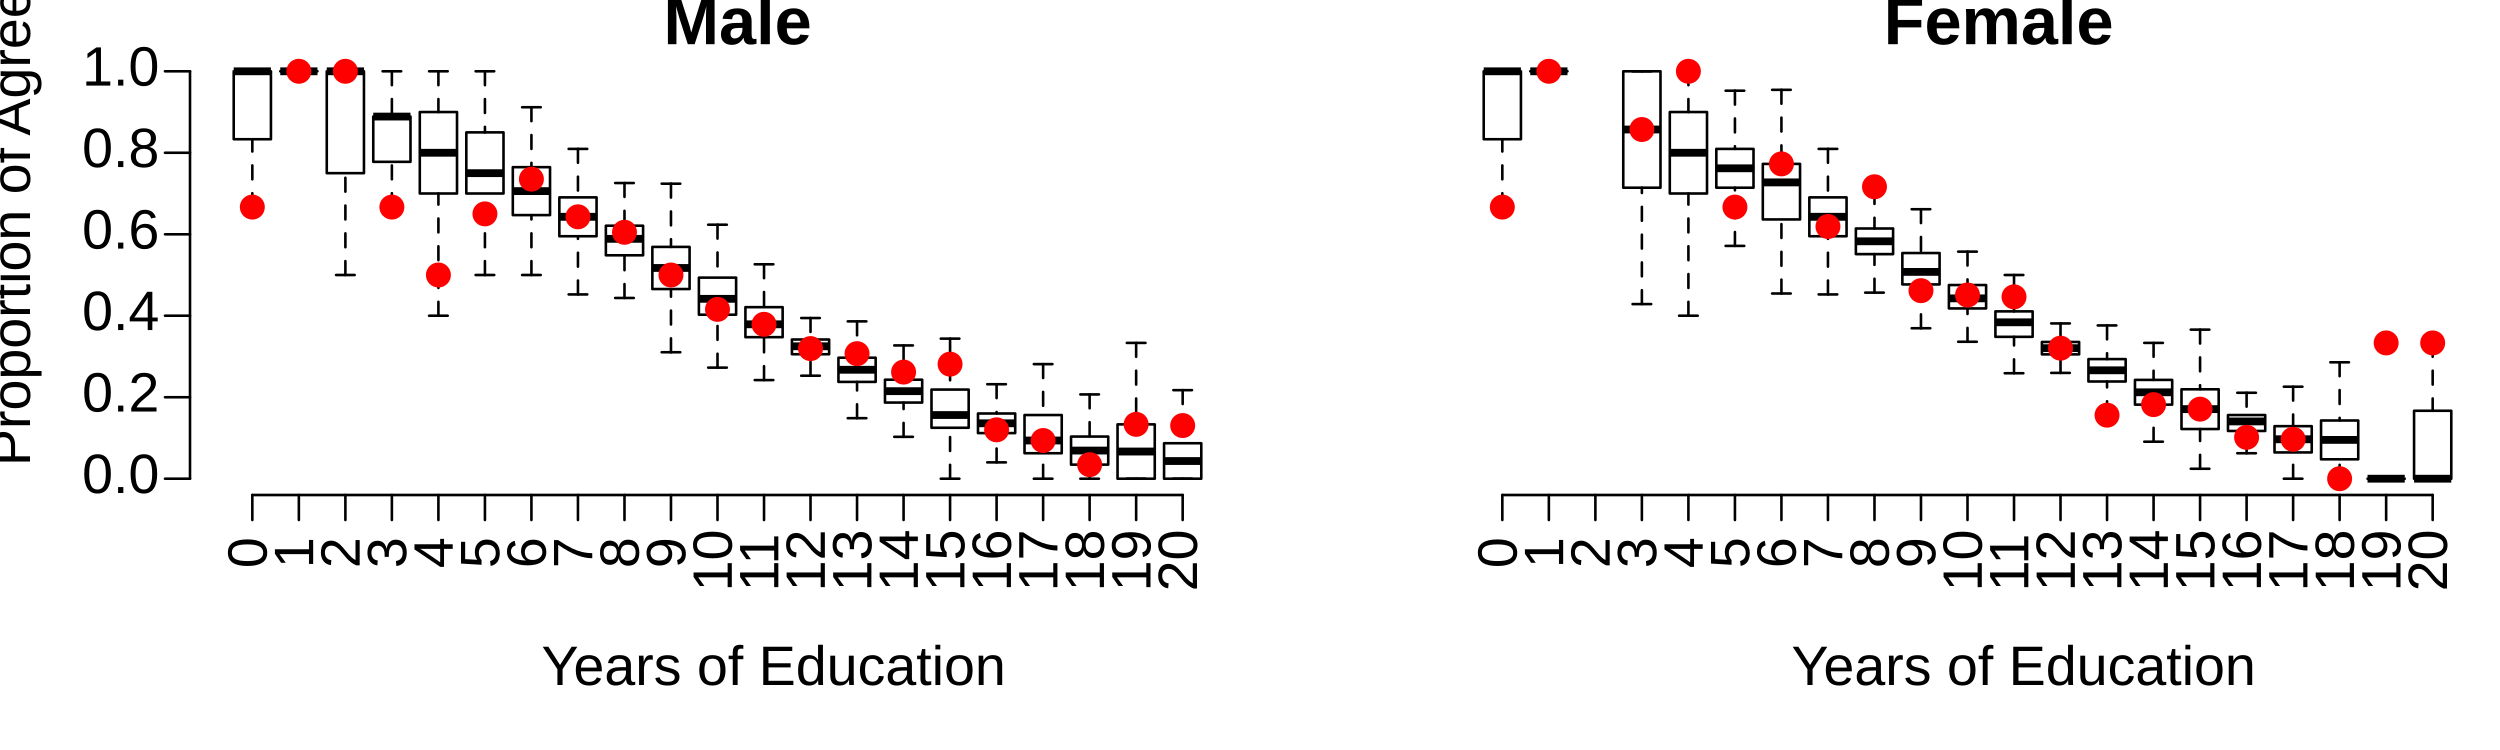
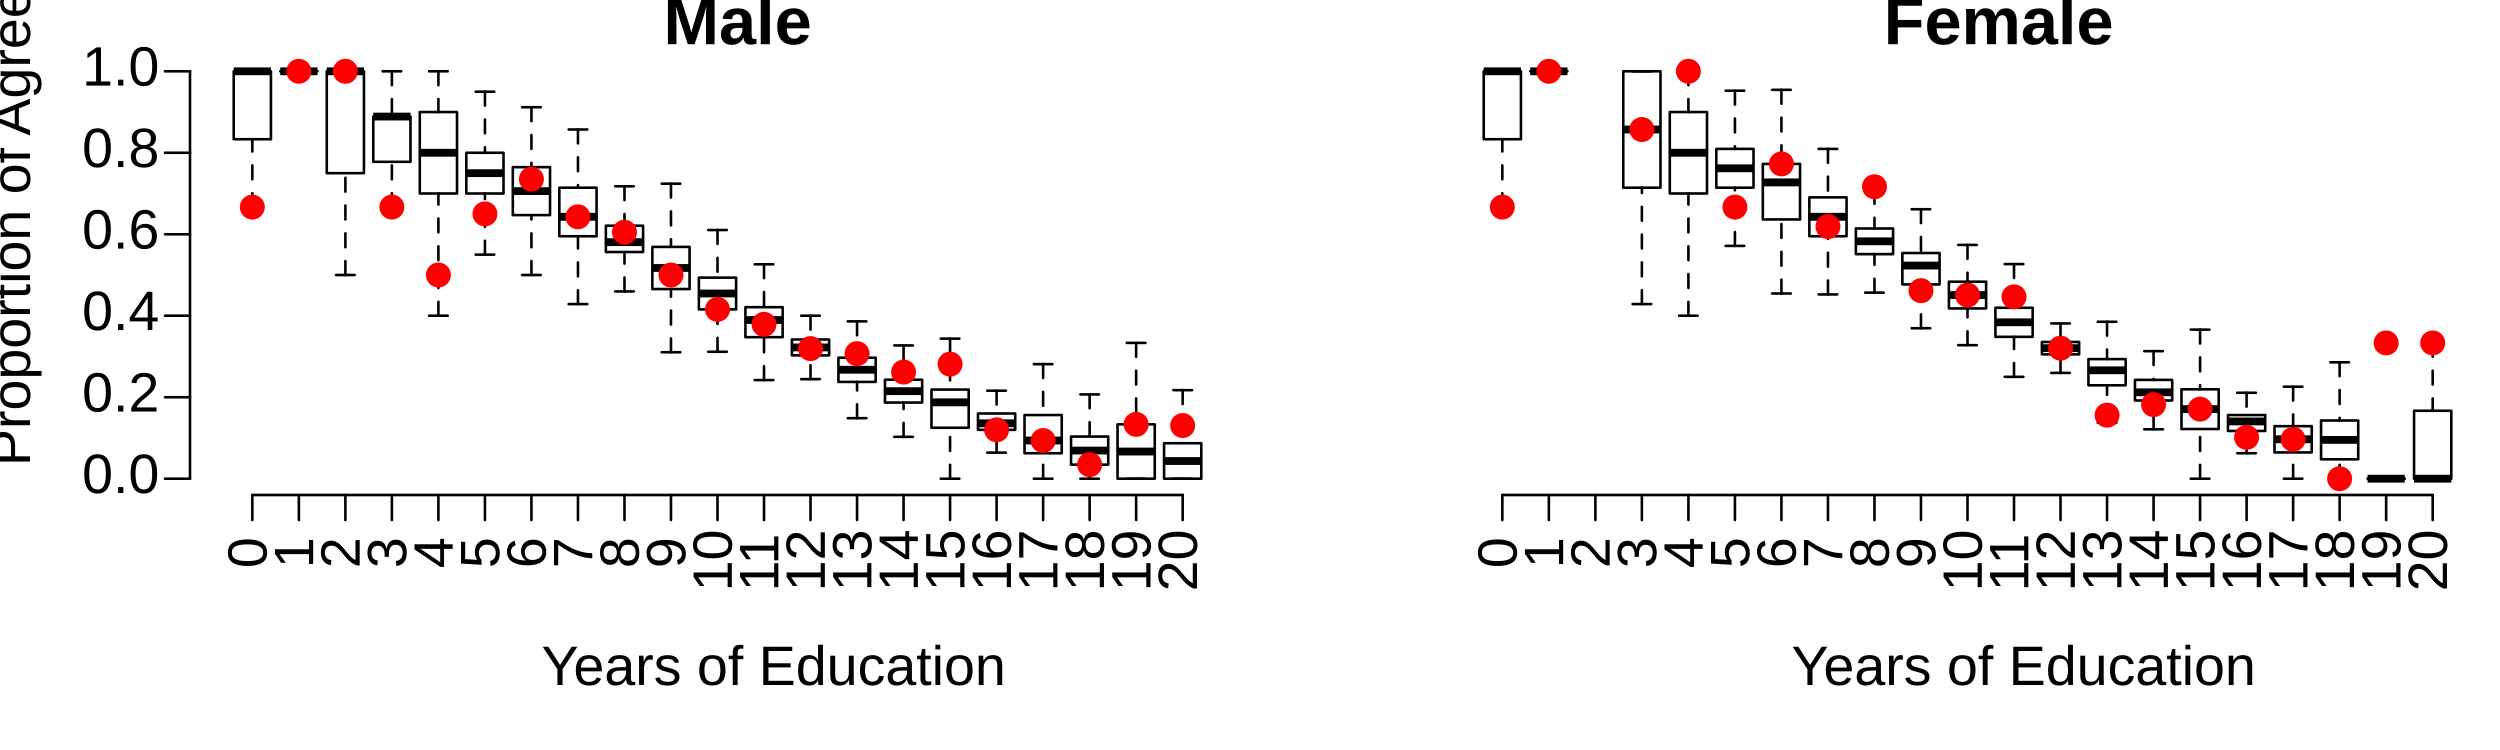
<svg xmlns="http://www.w3.org/2000/svg" viewBox="0 0 720.00 216.00">
  <defs>
    <style type="text/css">
    line, polyline, path, rect, circle {
      fill: none;
      stroke: #000000;
      stroke-linecap: round;
      stroke-linejoin: round;
      stroke-miterlimit: 10.00;
    }
  </style>
  </defs>
  <rect width="100%" height="100%" style="stroke: none; fill: #FFFFFF;" />
  <line x1="67.31" y1="20.53" x2="78.03" y2="20.53" style="stroke-width: 2.25; stroke-linecap: butt;" />
  <line x1="72.67" y1="59.64" x2="72.67" y2="40.09" style="stroke-width: 0.75; stroke-dasharray: 4,4;" />
  <line x1="72.67" y1="20.53" x2="72.67" y2="20.53" style="stroke-width: 0.75; stroke-dasharray: 4,4;" />
  <line x1="69.99" y1="59.64" x2="75.35" y2="59.64" style="stroke-width: 0.75;" />
  <line x1="69.99" y1="20.53" x2="75.35" y2="20.53" style="stroke-width: 0.75;" />
  <polyline points="67.31,40.09 78.03,40.09 78.03,20.53 67.31,20.53 67.31,40.09 " style="stroke-width: 0.75;" />
  <line x1="80.71" y1="20.53" x2="91.43" y2="20.53" style="stroke-width: 2.25; stroke-linecap: butt;" />
  <line x1="86.07" y1="20.53" x2="86.07" y2="20.53" style="stroke-width: 0.75; stroke-dasharray: 4,4;" />
  <line x1="86.07" y1="20.53" x2="86.07" y2="20.53" style="stroke-width: 0.75; stroke-dasharray: 4,4;" />
  <line x1="83.39" y1="20.53" x2="88.75" y2="20.53" style="stroke-width: 0.75;" />
  <line x1="83.39" y1="20.53" x2="88.75" y2="20.53" style="stroke-width: 0.75;" />
  <polyline points="80.71,20.53 91.43,20.53 91.43,20.53 80.71,20.53 80.71,20.53 " style="stroke-width: 0.75;" />
  <line x1="94.11" y1="20.53" x2="104.82" y2="20.53" style="stroke-width: 2.25; stroke-linecap: butt;" />
  <line x1="99.47" y1="79.20" x2="99.47" y2="49.87" style="stroke-width: 0.75; stroke-dasharray: 4,4;" />
  <line x1="99.47" y1="20.53" x2="99.47" y2="20.53" style="stroke-width: 0.75; stroke-dasharray: 4,4;" />
  <line x1="96.79" y1="79.20" x2="102.14" y2="79.20" style="stroke-width: 0.75;" />
  <line x1="96.79" y1="20.53" x2="102.14" y2="20.53" style="stroke-width: 0.75;" />
  <polyline points="94.11,49.87 104.82,49.87 104.82,20.53 94.11,20.53 94.11,49.87 " style="stroke-width: 0.75;" />
  <line x1="107.50" y1="33.57" x2="118.22" y2="33.57" style="stroke-width: 2.25; stroke-linecap: butt;" />
  <line x1="112.86" y1="59.64" x2="112.86" y2="46.61" style="stroke-width: 0.75; stroke-dasharray: 4,4;" />
  <line x1="112.86" y1="20.53" x2="112.86" y2="33.57" style="stroke-width: 0.75; stroke-dasharray: 4,4;" />
  <line x1="110.18" y1="59.64" x2="115.54" y2="59.64" style="stroke-width: 0.75;" />
  <line x1="110.18" y1="20.53" x2="115.54" y2="20.53" style="stroke-width: 0.75;" />
  <polyline points="107.50,46.61 118.22,46.61 118.22,33.57 107.50,33.57 107.50,46.61 " style="stroke-width: 0.75;" />
  <line x1="120.90" y1="44.00" x2="131.62" y2="44.00" style="stroke-width: 2.25; stroke-linecap: butt;" />
  <line x1="126.26" y1="90.93" x2="126.26" y2="55.73" style="stroke-width: 0.75; stroke-dasharray: 4,4;" />
  <line x1="126.26" y1="20.53" x2="126.26" y2="32.27" style="stroke-width: 0.75; stroke-dasharray: 4,4;" />
  <line x1="123.58" y1="90.93" x2="128.94" y2="90.93" style="stroke-width: 0.75;" />
  <line x1="123.58" y1="20.53" x2="128.94" y2="20.53" style="stroke-width: 0.75;" />
  <polyline points="120.90,55.73 131.62,55.73 131.62,32.27 120.90,32.27 120.90,55.73 " style="stroke-width: 0.75;" />
  <line x1="134.30" y1="49.87" x2="145.01" y2="49.87" style="stroke-width: 2.25; stroke-linecap: butt;" />
-   <line x1="139.66" y1="79.20" x2="139.66" y2="55.73" style="stroke-width: 0.75; stroke-dasharray: 4,4;" />
-   <line x1="139.66" y1="20.53" x2="139.66" y2="38.13" style="stroke-width: 0.75; stroke-dasharray: 4,4;" />
-   <line x1="136.98" y1="79.20" x2="142.34" y2="79.20" style="stroke-width: 0.75;" />
-   <line x1="136.98" y1="20.53" x2="142.34" y2="20.53" style="stroke-width: 0.75;" />
-   <polyline points="134.30,55.73 145.01,55.73 145.01,38.13 134.30,38.13 134.30,55.73 " style="stroke-width: 0.75;" />
+   <line x1="139.66" y1="73.33" x2="139.66" y2="55.73" style="stroke-width: 0.75; stroke-dasharray: 4,4;" />
+   <line x1="139.66" y1="26.40" x2="139.66" y2="44.00" style="stroke-width: 0.75; stroke-dasharray: 4,4;" />
+   <line x1="136.98" y1="73.33" x2="142.34" y2="73.33" style="stroke-width: 0.75;" />
+   <line x1="136.98" y1="26.40" x2="142.34" y2="26.40" style="stroke-width: 0.75;" />
+   <polyline points="134.30,55.73 145.01,55.73 145.01,44.00 134.30,44.00 134.30,55.73 " style="stroke-width: 0.75;" />
  <line x1="147.69" y1="55.04" x2="158.41" y2="55.04" style="stroke-width: 2.25; stroke-linecap: butt;" />
  <line x1="153.05" y1="79.20" x2="153.05" y2="61.95" style="stroke-width: 0.75; stroke-dasharray: 4,4;" />
  <line x1="153.05" y1="30.89" x2="153.05" y2="48.14" style="stroke-width: 0.75; stroke-dasharray: 4,4;" />
  <line x1="150.37" y1="79.20" x2="155.73" y2="79.20" style="stroke-width: 0.75;" />
  <line x1="150.37" y1="30.89" x2="155.73" y2="30.89" style="stroke-width: 0.75;" />
  <polyline points="147.69,61.95 158.41,61.95 158.41,48.14 147.69,48.14 147.69,61.95 " style="stroke-width: 0.75;" />
  <line x1="161.09" y1="62.44" x2="171.81" y2="62.44" style="stroke-width: 2.25; stroke-linecap: butt;" />
-   <line x1="166.45" y1="84.79" x2="166.45" y2="68.03" style="stroke-width: 0.75; stroke-dasharray: 4,4;" />
-   <line x1="166.45" y1="42.88" x2="166.45" y2="56.85" style="stroke-width: 0.75; stroke-dasharray: 4,4;" />
-   <line x1="163.77" y1="84.79" x2="169.13" y2="84.79" style="stroke-width: 0.75;" />
-   <line x1="163.77" y1="42.88" x2="169.13" y2="42.88" style="stroke-width: 0.75;" />
-   <polyline points="161.09,68.03 171.81,68.03 171.81,56.85 161.09,56.85 161.09,68.03 " style="stroke-width: 0.75;" />
-   <line x1="174.49" y1="68.79" x2="185.21" y2="68.79" style="stroke-width: 2.25; stroke-linecap: butt;" />
-   <line x1="179.85" y1="85.82" x2="179.85" y2="73.52" style="stroke-width: 0.75; stroke-dasharray: 4,4;" />
-   <line x1="179.85" y1="52.71" x2="179.85" y2="65.01" style="stroke-width: 0.75; stroke-dasharray: 4,4;" />
-   <line x1="177.17" y1="85.82" x2="182.53" y2="85.82" style="stroke-width: 0.75;" />
-   <line x1="177.17" y1="52.71" x2="182.53" y2="52.71" style="stroke-width: 0.75;" />
-   <polyline points="174.49,73.52 185.21,73.52 185.21,65.01 174.49,65.01 174.49,73.52 " style="stroke-width: 0.75;" />
+   <line x1="166.45" y1="87.58" x2="166.45" y2="68.03" style="stroke-width: 0.75; stroke-dasharray: 4,4;" />
+   <line x1="166.45" y1="37.30" x2="166.45" y2="54.06" style="stroke-width: 0.75; stroke-dasharray: 4,4;" />
+   <line x1="163.77" y1="87.58" x2="169.13" y2="87.58" style="stroke-width: 0.75;" />
+   <line x1="163.77" y1="37.30" x2="169.13" y2="37.30" style="stroke-width: 0.75;" />
+   <polyline points="161.09,68.03 171.81,68.03 171.81,54.06 161.09,54.06 161.09,68.03 " style="stroke-width: 0.75;" />
+   <line x1="174.49" y1="69.74" x2="185.21" y2="69.74" style="stroke-width: 2.25; stroke-linecap: butt;" />
+   <line x1="179.85" y1="83.93" x2="179.85" y2="72.58" style="stroke-width: 0.75; stroke-dasharray: 4,4;" />
+   <line x1="179.85" y1="53.65" x2="179.85" y2="65.01" style="stroke-width: 0.75; stroke-dasharray: 4,4;" />
+   <line x1="177.17" y1="83.93" x2="182.53" y2="83.93" style="stroke-width: 0.75;" />
+   <line x1="177.17" y1="53.65" x2="182.53" y2="53.65" style="stroke-width: 0.75;" />
+   <polyline points="174.49,72.58 185.21,72.58 185.21,65.01 174.49,65.01 174.49,72.58 " style="stroke-width: 0.75;" />
  <line x1="187.88" y1="77.18" x2="198.60" y2="77.18" style="stroke-width: 2.25; stroke-linecap: butt;" />
  <line x1="193.24" y1="101.45" x2="193.24" y2="83.25" style="stroke-width: 0.75; stroke-dasharray: 4,4;" />
  <line x1="193.24" y1="52.90" x2="193.24" y2="71.11" style="stroke-width: 0.75; stroke-dasharray: 4,4;" />
  <line x1="190.56" y1="101.45" x2="195.92" y2="101.45" style="stroke-width: 0.75;" />
  <line x1="190.56" y1="52.90" x2="195.92" y2="52.90" style="stroke-width: 0.75;" />
  <polyline points="187.88,83.25 198.60,83.25 198.60,71.11 187.88,71.11 187.88,83.25 " style="stroke-width: 0.75;" />
-   <line x1="201.28" y1="86.06" x2="212.00" y2="86.06" style="stroke-width: 2.25; stroke-linecap: butt;" />
-   <line x1="206.64" y1="105.87" x2="206.64" y2="90.63" style="stroke-width: 0.75; stroke-dasharray: 4,4;" />
-   <line x1="206.64" y1="64.72" x2="206.64" y2="79.96" style="stroke-width: 0.75; stroke-dasharray: 4,4;" />
-   <line x1="203.96" y1="105.87" x2="209.32" y2="105.87" style="stroke-width: 0.75;" />
-   <line x1="203.96" y1="64.72" x2="209.32" y2="64.72" style="stroke-width: 0.75;" />
-   <polyline points="201.28,90.63 212.00,90.63 212.00,79.96 201.28,79.96 201.28,90.63 " style="stroke-width: 0.75;" />
-   <line x1="214.68" y1="93.40" x2="225.40" y2="93.40" style="stroke-width: 2.25; stroke-linecap: butt;" />
+   <line x1="201.28" y1="84.53" x2="212.00" y2="84.53" style="stroke-width: 2.25; stroke-linecap: butt;" />
+   <line x1="206.64" y1="101.30" x2="206.64" y2="89.10" style="stroke-width: 0.75; stroke-dasharray: 4,4;" />
+   <line x1="206.64" y1="66.25" x2="206.64" y2="79.96" style="stroke-width: 0.75; stroke-dasharray: 4,4;" />
+   <line x1="203.96" y1="101.30" x2="209.32" y2="101.30" style="stroke-width: 0.75;" />
+   <line x1="203.96" y1="66.25" x2="209.32" y2="66.25" style="stroke-width: 0.75;" />
+   <polyline points="201.28,89.10 212.00,89.10 212.00,79.96 201.28,79.96 201.28,89.10 " style="stroke-width: 0.75;" />
+   <line x1="214.68" y1="92.17" x2="225.40" y2="92.17" style="stroke-width: 2.25; stroke-linecap: butt;" />
  <line x1="220.04" y1="109.46" x2="220.04" y2="97.11" style="stroke-width: 0.75; stroke-dasharray: 4,4;" />
  <line x1="220.04" y1="76.11" x2="220.04" y2="88.46" style="stroke-width: 0.75; stroke-dasharray: 4,4;" />
  <line x1="217.36" y1="109.46" x2="222.72" y2="109.46" style="stroke-width: 0.75;" />
  <line x1="217.36" y1="76.11" x2="222.72" y2="76.11" style="stroke-width: 0.75;" />
  <polyline points="214.68,97.11 225.40,97.11 225.40,88.46 214.68,88.46 214.68,97.11 " style="stroke-width: 0.75;" />
-   <line x1="228.07" y1="99.73" x2="238.79" y2="99.73" style="stroke-width: 2.25; stroke-linecap: butt;" />
-   <line x1="233.43" y1="108.21" x2="233.43" y2="102.01" style="stroke-width: 0.75; stroke-dasharray: 4,4;" />
-   <line x1="233.43" y1="91.59" x2="233.43" y2="97.78" style="stroke-width: 0.75; stroke-dasharray: 4,4;" />
-   <line x1="230.75" y1="108.21" x2="236.11" y2="108.21" style="stroke-width: 0.75;" />
-   <line x1="230.75" y1="91.59" x2="236.11" y2="91.59" style="stroke-width: 0.75;" />
-   <polyline points="228.07,102.01 238.79,102.01 238.79,97.78 228.07,97.78 228.07,102.01 " style="stroke-width: 0.75;" />
+   <line x1="228.07" y1="100.06" x2="238.79" y2="100.06" style="stroke-width: 2.25; stroke-linecap: butt;" />
+   <line x1="233.43" y1="109.19" x2="233.43" y2="102.34" style="stroke-width: 0.75; stroke-dasharray: 4,4;" />
+   <line x1="233.43" y1="90.93" x2="233.43" y2="97.78" style="stroke-width: 0.75; stroke-dasharray: 4,4;" />
+   <line x1="230.75" y1="109.19" x2="236.11" y2="109.19" style="stroke-width: 0.75;" />
+   <line x1="230.75" y1="90.93" x2="236.11" y2="90.93" style="stroke-width: 0.75;" />
+   <polyline points="228.07,102.34 238.79,102.34 238.79,97.78 228.07,97.78 228.07,102.34 " style="stroke-width: 0.75;" />
  <line x1="241.47" y1="106.50" x2="252.19" y2="106.50" style="stroke-width: 2.25; stroke-linecap: butt;" />
  <line x1="246.83" y1="120.44" x2="246.83" y2="109.99" style="stroke-width: 0.75; stroke-dasharray: 4,4;" />
  <line x1="246.83" y1="92.56" x2="246.83" y2="103.02" style="stroke-width: 0.75; stroke-dasharray: 4,4;" />
  <line x1="244.15" y1="120.44" x2="249.51" y2="120.44" style="stroke-width: 0.75;" />
  <line x1="244.15" y1="92.56" x2="249.51" y2="92.56" style="stroke-width: 0.75;" />
  <polyline points="241.47,109.99 252.19,109.99 252.19,103.02 241.47,103.02 241.47,109.99 " style="stroke-width: 0.75;" />
  <line x1="254.87" y1="112.65" x2="265.59" y2="112.65" style="stroke-width: 2.25; stroke-linecap: butt;" />
  <line x1="260.23" y1="125.80" x2="260.23" y2="115.94" style="stroke-width: 0.75; stroke-dasharray: 4,4;" />
  <line x1="260.23" y1="99.49" x2="260.23" y2="109.36" style="stroke-width: 0.75; stroke-dasharray: 4,4;" />
  <line x1="257.55" y1="125.80" x2="262.91" y2="125.80" style="stroke-width: 0.75;" />
  <line x1="257.55" y1="99.49" x2="262.91" y2="99.49" style="stroke-width: 0.75;" />
  <polyline points="254.87,115.94 265.59,115.94 265.59,109.36 254.87,109.36 254.87,115.94 " style="stroke-width: 0.75;" />
-   <line x1="268.27" y1="119.53" x2="278.98" y2="119.53" style="stroke-width: 2.25; stroke-linecap: butt;" />
+   <line x1="268.27" y1="115.87" x2="278.98" y2="115.87" style="stroke-width: 2.25; stroke-linecap: butt;" />
  <line x1="273.62" y1="137.87" x2="273.62" y2="123.20" style="stroke-width: 0.75; stroke-dasharray: 4,4;" />
  <line x1="273.62" y1="97.53" x2="273.62" y2="112.20" style="stroke-width: 0.75; stroke-dasharray: 4,4;" />
  <line x1="270.94" y1="137.87" x2="276.30" y2="137.87" style="stroke-width: 0.75;" />
  <line x1="270.94" y1="97.53" x2="276.30" y2="97.53" style="stroke-width: 0.75;" />
  <polyline points="268.27,123.20 278.98,123.20 278.98,112.20 268.27,112.20 268.27,123.20 " style="stroke-width: 0.75;" />
  <line x1="281.66" y1="121.91" x2="292.38" y2="121.91" style="stroke-width: 2.25; stroke-linecap: butt;" />
-   <line x1="287.02" y1="133.17" x2="287.02" y2="124.73" style="stroke-width: 0.75; stroke-dasharray: 4,4;" />
-   <line x1="287.02" y1="110.65" x2="287.02" y2="119.09" style="stroke-width: 0.75; stroke-dasharray: 4,4;" />
-   <line x1="284.34" y1="133.17" x2="289.70" y2="133.17" style="stroke-width: 0.75;" />
-   <line x1="284.34" y1="110.65" x2="289.70" y2="110.65" style="stroke-width: 0.75;" />
-   <polyline points="281.66,124.73 292.38,124.73 292.38,119.09 281.66,119.09 281.66,124.73 " style="stroke-width: 0.75;" />
+   <line x1="287.02" y1="130.36" x2="287.02" y2="123.79" style="stroke-width: 0.75; stroke-dasharray: 4,4;" />
+   <line x1="287.02" y1="112.52" x2="287.02" y2="119.09" style="stroke-width: 0.75; stroke-dasharray: 4,4;" />
+   <line x1="284.34" y1="130.36" x2="289.70" y2="130.36" style="stroke-width: 0.75;" />
+   <line x1="284.34" y1="112.52" x2="289.70" y2="112.52" style="stroke-width: 0.75;" />
+   <polyline points="281.66,123.79 292.38,123.79 292.38,119.09 281.66,119.09 281.66,123.79 " style="stroke-width: 0.75;" />
  <line x1="295.06" y1="126.87" x2="305.78" y2="126.87" style="stroke-width: 2.25; stroke-linecap: butt;" />
  <line x1="300.42" y1="137.87" x2="300.42" y2="130.53" style="stroke-width: 0.75; stroke-dasharray: 4,4;" />
  <line x1="300.42" y1="104.87" x2="300.42" y2="119.53" style="stroke-width: 0.75; stroke-dasharray: 4,4;" />
  <line x1="297.74" y1="137.87" x2="303.10" y2="137.87" style="stroke-width: 0.75;" />
  <line x1="297.74" y1="104.87" x2="303.10" y2="104.87" style="stroke-width: 0.75;" />
  <polyline points="295.06,130.53 305.78,130.53 305.78,119.53 295.06,119.53 295.06,130.53 " style="stroke-width: 0.75;" />
  <line x1="308.46" y1="129.77" x2="319.17" y2="129.77" style="stroke-width: 2.25; stroke-linecap: butt;" />
  <line x1="313.81" y1="137.87" x2="313.81" y2="133.82" style="stroke-width: 0.75; stroke-dasharray: 4,4;" />
  <line x1="313.81" y1="113.59" x2="313.81" y2="125.73" style="stroke-width: 0.75; stroke-dasharray: 4,4;" />
  <line x1="311.14" y1="137.87" x2="316.49" y2="137.87" style="stroke-width: 0.75;" />
  <line x1="311.14" y1="113.59" x2="316.49" y2="113.59" style="stroke-width: 0.75;" />
  <polyline points="308.46,133.82 319.17,133.82 319.17,125.73 308.46,125.73 308.46,133.82 " style="stroke-width: 0.75;" />
  <line x1="321.85" y1="130.04" x2="332.57" y2="130.04" style="stroke-width: 2.25; stroke-linecap: butt;" />
  <line x1="327.21" y1="137.87" x2="327.21" y2="137.87" style="stroke-width: 0.75; stroke-dasharray: 4,4;" />
  <line x1="327.21" y1="98.76" x2="327.21" y2="122.22" style="stroke-width: 0.75; stroke-dasharray: 4,4;" />
  <line x1="324.53" y1="137.87" x2="329.89" y2="137.87" style="stroke-width: 0.75;" />
  <line x1="324.53" y1="98.76" x2="329.89" y2="98.76" style="stroke-width: 0.75;" />
  <polyline points="321.85,137.87 332.57,137.87 332.57,122.22 321.85,122.22 321.85,137.87 " style="stroke-width: 0.75;" />
  <line x1="335.25" y1="132.77" x2="345.97" y2="132.77" style="stroke-width: 2.25; stroke-linecap: butt;" />
  <line x1="340.61" y1="137.87" x2="340.61" y2="137.87" style="stroke-width: 0.75; stroke-dasharray: 4,4;" />
  <line x1="340.61" y1="112.36" x2="340.61" y2="127.66" style="stroke-width: 0.75; stroke-dasharray: 4,4;" />
  <line x1="337.93" y1="137.87" x2="343.29" y2="137.87" style="stroke-width: 0.75;" />
  <line x1="337.93" y1="112.36" x2="343.29" y2="112.36" style="stroke-width: 0.75;" />
  <polyline points="335.25,137.87 345.97,137.87 345.97,127.66 335.25,127.66 335.25,137.87 " style="stroke-width: 0.75;" />
  <text x="191.08" y="12.73" style="font-size: 14.40pt; font-weight: bold; font-family: Arial;">Male</text>
  <text x="155.94" y="197.28" style="font-size: 12.00pt; font-family: Arial;">Years of Education</text>
  <text transform="translate(8.64,134.23) rotate(-90)" style="font-size: 12.00pt; font-family: Arial;">Proportion of Agrees</text>
  <line x1="72.67" y1="142.56" x2="340.61" y2="142.56" style="stroke-width: 0.75;" />
  <line x1="72.67" y1="142.56" x2="72.67" y2="149.76" style="stroke-width: 0.75;" />
  <line x1="86.07" y1="142.56" x2="86.07" y2="149.76" style="stroke-width: 0.75;" />
  <line x1="99.47" y1="142.56" x2="99.47" y2="149.76" style="stroke-width: 0.75;" />
  <line x1="112.86" y1="142.56" x2="112.86" y2="149.76" style="stroke-width: 0.75;" />
  <line x1="126.26" y1="142.56" x2="126.26" y2="149.76" style="stroke-width: 0.75;" />
  <line x1="139.66" y1="142.56" x2="139.66" y2="149.76" style="stroke-width: 0.75;" />
  <line x1="153.05" y1="142.56" x2="153.05" y2="149.76" style="stroke-width: 0.75;" />
  <line x1="166.45" y1="142.56" x2="166.45" y2="149.76" style="stroke-width: 0.75;" />
  <line x1="179.85" y1="142.56" x2="179.85" y2="149.76" style="stroke-width: 0.75;" />
  <line x1="193.24" y1="142.56" x2="193.24" y2="149.76" style="stroke-width: 0.75;" />
  <line x1="206.64" y1="142.56" x2="206.64" y2="149.76" style="stroke-width: 0.75;" />
  <line x1="220.04" y1="142.56" x2="220.04" y2="149.76" style="stroke-width: 0.75;" />
  <line x1="233.43" y1="142.56" x2="233.43" y2="149.76" style="stroke-width: 0.75;" />
  <line x1="246.83" y1="142.56" x2="246.83" y2="149.76" style="stroke-width: 0.75;" />
  <line x1="260.23" y1="142.56" x2="260.23" y2="149.76" style="stroke-width: 0.75;" />
  <line x1="273.62" y1="142.56" x2="273.62" y2="149.76" style="stroke-width: 0.75;" />
  <line x1="287.02" y1="142.56" x2="287.02" y2="149.76" style="stroke-width: 0.75;" />
  <line x1="300.42" y1="142.56" x2="300.42" y2="149.76" style="stroke-width: 0.75;" />
  <line x1="313.81" y1="142.56" x2="313.81" y2="149.76" style="stroke-width: 0.75;" />
  <line x1="327.21" y1="142.56" x2="327.21" y2="149.76" style="stroke-width: 0.75;" />
  <line x1="340.61" y1="142.56" x2="340.61" y2="149.76" style="stroke-width: 0.75;" />
  <text transform="translate(76.80,163.63) rotate(-90)" style="font-size: 12.00pt; font-family: Arial;">0</text>
  <text transform="translate(90.19,163.63) rotate(-90)" style="font-size: 12.00pt; font-family: Arial;">1</text>
  <text transform="translate(103.59,163.63) rotate(-90)" style="font-size: 12.00pt; font-family: Arial;">2</text>
  <text transform="translate(116.99,163.63) rotate(-90)" style="font-size: 12.00pt; font-family: Arial;">3</text>
  <text transform="translate(130.38,163.63) rotate(-90)" style="font-size: 12.00pt; font-family: Arial;">4</text>
  <text transform="translate(143.78,163.63) rotate(-90)" style="font-size: 12.00pt; font-family: Arial;">5</text>
  <text transform="translate(157.18,163.63) rotate(-90)" style="font-size: 12.00pt; font-family: Arial;">6</text>
  <text transform="translate(170.57,163.63) rotate(-90)" style="font-size: 12.00pt; font-family: Arial;">7</text>
  <text transform="translate(183.97,163.63) rotate(-90)" style="font-size: 12.00pt; font-family: Arial;">8</text>
  <text transform="translate(197.37,163.63) rotate(-90)" style="font-size: 12.00pt; font-family: Arial;">9</text>
  <text transform="translate(210.76,170.31) rotate(-90)" style="font-size: 12.00pt; font-family: Arial;">10</text>
  <text transform="translate(224.16,170.31) rotate(-90)" style="font-size: 12.00pt; font-family: Arial;">11</text>
  <text transform="translate(237.56,170.31) rotate(-90)" style="font-size: 12.00pt; font-family: Arial;">12</text>
  <text transform="translate(250.96,170.31) rotate(-90)" style="font-size: 12.00pt; font-family: Arial;">13</text>
  <text transform="translate(264.35,170.31) rotate(-90)" style="font-size: 12.00pt; font-family: Arial;">14</text>
  <text transform="translate(277.75,170.31) rotate(-90)" style="font-size: 12.00pt; font-family: Arial;">15</text>
  <text transform="translate(291.15,170.31) rotate(-90)" style="font-size: 12.00pt; font-family: Arial;">16</text>
  <text transform="translate(304.54,170.31) rotate(-90)" style="font-size: 12.00pt; font-family: Arial;">17</text>
  <text transform="translate(317.94,170.31) rotate(-90)" style="font-size: 12.00pt; font-family: Arial;">18</text>
  <text transform="translate(331.34,170.31) rotate(-90)" style="font-size: 12.00pt; font-family: Arial;">19</text>
  <text transform="translate(344.73,170.31) rotate(-90)" style="font-size: 12.00pt; font-family: Arial;">20</text>
  <line x1="54.72" y1="137.87" x2="54.72" y2="20.53" style="stroke-width: 0.75;" />
  <line x1="54.72" y1="137.87" x2="47.52" y2="137.87" style="stroke-width: 0.75;" />
  <line x1="54.72" y1="114.40" x2="47.52" y2="114.40" style="stroke-width: 0.75;" />
  <line x1="54.72" y1="90.93" x2="47.52" y2="90.93" style="stroke-width: 0.75;" />
  <line x1="54.72" y1="67.47" x2="47.52" y2="67.47" style="stroke-width: 0.75;" />
  <line x1="54.72" y1="44.00" x2="47.52" y2="44.00" style="stroke-width: 0.75;" />
  <line x1="54.72" y1="20.53" x2="47.52" y2="20.53" style="stroke-width: 0.75;" />
  <text x="23.64" y="141.99" style="font-size: 12.00pt; font-family: Arial;">0.0</text>
  <text x="23.64" y="118.53" style="font-size: 12.00pt; font-family: Arial;">0.2</text>
  <text x="23.64" y="95.06" style="font-size: 12.00pt; font-family: Arial;">0.4</text>
  <text x="23.64" y="71.59" style="font-size: 12.00pt; font-family: Arial;">0.6</text>
  <text x="23.64" y="48.12" style="font-size: 12.00pt; font-family: Arial;">0.8</text>
  <text x="23.64" y="24.66" style="font-size: 12.00pt; font-family: Arial;">1.0</text>
  <circle cx="72.67" cy="59.64" r="2.70pt" style="stroke-width: 0.75; stroke: none; fill: #FF0000;" />
  <circle cx="86.07" cy="20.53" r="2.70pt" style="stroke-width: 0.75; stroke: none; fill: #FF0000;" />
  <circle cx="99.47" cy="20.53" r="2.70pt" style="stroke-width: 0.75; stroke: none; fill: #FF0000;" />
  <circle cx="112.86" cy="59.64" r="2.70pt" style="stroke-width: 0.75; stroke: none; fill: #FF0000;" />
  <circle cx="126.26" cy="79.20" r="2.70pt" style="stroke-width: 0.75; stroke: none; fill: #FF0000;" />
  <circle cx="139.66" cy="61.60" r="2.70pt" style="stroke-width: 0.75; stroke: none; fill: #FF0000;" />
  <circle cx="153.05" cy="51.59" r="2.70pt" style="stroke-width: 0.75; stroke: none; fill: #FF0000;" />
  <circle cx="166.45" cy="62.44" r="2.70pt" style="stroke-width: 0.75; stroke: none; fill: #FF0000;" />
  <circle cx="179.85" cy="66.90" r="2.70pt" style="stroke-width: 0.75; stroke: none; fill: #FF0000;" />
  <circle cx="193.24" cy="79.20" r="2.70pt" style="stroke-width: 0.75; stroke: none; fill: #FF0000;" />
  <circle cx="206.64" cy="89.10" r="2.70pt" style="stroke-width: 0.75; stroke: none; fill: #FF0000;" />
  <circle cx="220.04" cy="93.40" r="2.70pt" style="stroke-width: 0.75; stroke: none; fill: #FF0000;" />
  <circle cx="233.43" cy="100.39" r="2.70pt" style="stroke-width: 0.75; stroke: none; fill: #FF0000;" />
  <circle cx="246.83" cy="101.85" r="2.70pt" style="stroke-width: 0.75; stroke: none; fill: #FF0000;" />
  <circle cx="260.23" cy="107.16" r="2.70pt" style="stroke-width: 0.75; stroke: none; fill: #FF0000;" />
  <circle cx="273.62" cy="104.87" r="2.70pt" style="stroke-width: 0.75; stroke: none; fill: #FF0000;" />
  <circle cx="287.02" cy="123.79" r="2.70pt" style="stroke-width: 0.75; stroke: none; fill: #FF0000;" />
  <circle cx="300.42" cy="126.87" r="2.70pt" style="stroke-width: 0.75; stroke: none; fill: #FF0000;" />
  <circle cx="313.81" cy="133.82" r="2.70pt" style="stroke-width: 0.75; stroke: none; fill: #FF0000;" />
  <circle cx="327.21" cy="122.22" r="2.70pt" style="stroke-width: 0.75; stroke: none; fill: #FF0000;" />
  <circle cx="340.61" cy="122.56" r="2.70pt" style="stroke-width: 0.75; stroke: none; fill: #FF0000;" />
  <line x1="427.31" y1="20.53" x2="438.03" y2="20.53" style="stroke-width: 2.25; stroke-linecap: butt;" />
  <line x1="432.67" y1="59.64" x2="432.67" y2="40.09" style="stroke-width: 0.75; stroke-dasharray: 4,4;" />
  <line x1="432.67" y1="20.53" x2="432.67" y2="20.53" style="stroke-width: 0.75; stroke-dasharray: 4,4;" />
  <line x1="429.99" y1="59.64" x2="435.35" y2="59.64" style="stroke-width: 0.75;" />
  <line x1="429.99" y1="20.53" x2="435.35" y2="20.53" style="stroke-width: 0.75;" />
  <polyline points="427.31,40.09 438.03,40.09 438.03,20.53 427.31,20.53 427.31,40.09 " style="stroke-width: 0.75;" />
  <line x1="440.71" y1="20.53" x2="451.43" y2="20.53" style="stroke-width: 2.25; stroke-linecap: butt;" />
  <line x1="446.07" y1="20.53" x2="446.07" y2="20.53" style="stroke-width: 0.75; stroke-dasharray: 4,4;" />
  <line x1="446.07" y1="20.53" x2="446.07" y2="20.53" style="stroke-width: 0.75; stroke-dasharray: 4,4;" />
  <line x1="443.39" y1="20.53" x2="448.75" y2="20.53" style="stroke-width: 0.75;" />
  <line x1="443.39" y1="20.53" x2="448.75" y2="20.53" style="stroke-width: 0.75;" />
  <polyline points="440.71,20.53 451.43,20.53 451.43,20.53 440.71,20.53 440.71,20.53 " style="stroke-width: 0.75;" />
  <line x1="467.50" y1="37.30" x2="478.22" y2="37.30" style="stroke-width: 2.25; stroke-linecap: butt;" />
  <line x1="472.86" y1="87.58" x2="472.86" y2="54.06" style="stroke-width: 0.75; stroke-dasharray: 4,4;" />
  <line x1="472.86" y1="20.53" x2="472.86" y2="20.53" style="stroke-width: 0.75; stroke-dasharray: 4,4;" />
  <line x1="470.18" y1="87.58" x2="475.54" y2="87.58" style="stroke-width: 0.75;" />
  <line x1="470.18" y1="20.53" x2="475.54" y2="20.53" style="stroke-width: 0.75;" />
  <polyline points="467.50,54.06 478.22,54.06 478.22,20.53 467.50,20.53 467.50,54.06 " style="stroke-width: 0.75;" />
  <line x1="480.90" y1="44.00" x2="491.62" y2="44.00" style="stroke-width: 2.25; stroke-linecap: butt;" />
  <line x1="486.26" y1="90.93" x2="486.26" y2="55.73" style="stroke-width: 0.75; stroke-dasharray: 4,4;" />
  <line x1="486.26" y1="20.53" x2="486.26" y2="32.27" style="stroke-width: 0.75; stroke-dasharray: 4,4;" />
  <line x1="483.58" y1="90.93" x2="488.94" y2="90.93" style="stroke-width: 0.75;" />
  <line x1="483.58" y1="20.53" x2="488.94" y2="20.53" style="stroke-width: 0.75;" />
  <polyline points="480.90,55.73 491.62,55.73 491.62,32.27 480.90,32.27 480.90,55.73 " style="stroke-width: 0.75;" />
  <line x1="494.30" y1="48.47" x2="505.01" y2="48.47" style="stroke-width: 2.25; stroke-linecap: butt;" />
  <line x1="499.66" y1="70.82" x2="499.66" y2="54.06" style="stroke-width: 0.75; stroke-dasharray: 4,4;" />
  <line x1="499.66" y1="26.12" x2="499.66" y2="42.88" style="stroke-width: 0.75; stroke-dasharray: 4,4;" />
  <line x1="496.98" y1="70.82" x2="502.34" y2="70.82" style="stroke-width: 0.75;" />
  <line x1="496.98" y1="26.12" x2="502.34" y2="26.12" style="stroke-width: 0.75;" />
  <polyline points="494.30,54.06 505.01,54.06 505.01,42.88 494.30,42.88 494.30,54.06 " style="stroke-width: 0.75;" />
  <line x1="507.69" y1="52.53" x2="518.41" y2="52.53" style="stroke-width: 2.25; stroke-linecap: butt;" />
  <line x1="513.05" y1="84.53" x2="513.05" y2="63.20" style="stroke-width: 0.75; stroke-dasharray: 4,4;" />
  <line x1="513.05" y1="25.87" x2="513.05" y2="47.20" style="stroke-width: 0.75; stroke-dasharray: 4,4;" />
  <line x1="510.37" y1="84.53" x2="515.73" y2="84.53" style="stroke-width: 0.75;" />
  <line x1="510.37" y1="25.87" x2="515.73" y2="25.87" style="stroke-width: 0.75;" />
  <polyline points="507.69,63.20 518.41,63.20 518.41,47.20 507.69,47.20 507.69,63.20 " style="stroke-width: 0.75;" />
  <line x1="521.09" y1="62.44" x2="531.81" y2="62.44" style="stroke-width: 2.25; stroke-linecap: butt;" />
  <line x1="526.45" y1="84.79" x2="526.45" y2="68.03" style="stroke-width: 0.75; stroke-dasharray: 4,4;" />
  <line x1="526.45" y1="42.88" x2="526.45" y2="56.85" style="stroke-width: 0.75; stroke-dasharray: 4,4;" />
  <line x1="523.77" y1="84.79" x2="529.13" y2="84.79" style="stroke-width: 0.75;" />
  <line x1="523.77" y1="42.88" x2="529.13" y2="42.88" style="stroke-width: 0.75;" />
  <polyline points="521.09,68.03 531.81,68.03 531.81,56.85 521.09,56.85 521.09,68.03 " style="stroke-width: 0.75;" />
  <line x1="534.49" y1="69.50" x2="545.21" y2="69.50" style="stroke-width: 2.25; stroke-linecap: butt;" />
  <line x1="539.85" y1="84.28" x2="539.85" y2="73.19" style="stroke-width: 0.75; stroke-dasharray: 4,4;" />
  <line x1="539.85" y1="54.72" x2="539.85" y2="65.80" style="stroke-width: 0.75; stroke-dasharray: 4,4;" />
  <line x1="537.17" y1="84.28" x2="542.53" y2="84.28" style="stroke-width: 0.75;" />
  <line x1="537.17" y1="54.72" x2="542.53" y2="54.72" style="stroke-width: 0.75;" />
  <polyline points="534.49,73.19 545.21,73.19 545.21,65.80 534.49,65.80 534.49,73.19 " style="stroke-width: 0.75;" />
-   <line x1="547.88" y1="78.30" x2="558.60" y2="78.30" style="stroke-width: 2.25; stroke-linecap: butt;" />
+   <line x1="547.88" y1="76.49" x2="558.60" y2="76.49" style="stroke-width: 2.25; stroke-linecap: butt;" />
  <line x1="553.24" y1="94.54" x2="553.24" y2="81.91" style="stroke-width: 0.75; stroke-dasharray: 4,4;" />
  <line x1="553.24" y1="60.25" x2="553.24" y2="72.88" style="stroke-width: 0.75; stroke-dasharray: 4,4;" />
  <line x1="550.56" y1="94.54" x2="555.92" y2="94.54" style="stroke-width: 0.75;" />
  <line x1="550.56" y1="60.25" x2="555.92" y2="60.25" style="stroke-width: 0.75;" />
  <polyline points="547.88,81.91 558.60,81.91 558.60,72.88 547.88,72.88 547.88,81.91 " style="stroke-width: 0.75;" />
-   <line x1="561.28" y1="85.93" x2="572.00" y2="85.93" style="stroke-width: 2.25; stroke-linecap: butt;" />
-   <line x1="566.64" y1="98.43" x2="566.64" y2="88.82" style="stroke-width: 0.75; stroke-dasharray: 4,4;" />
-   <line x1="566.64" y1="72.47" x2="566.64" y2="82.09" style="stroke-width: 0.75; stroke-dasharray: 4,4;" />
-   <line x1="563.96" y1="98.43" x2="569.32" y2="98.43" style="stroke-width: 0.75;" />
-   <line x1="563.96" y1="72.47" x2="569.32" y2="72.47" style="stroke-width: 0.75;" />
-   <polyline points="561.28,88.82 572.00,88.82 572.00,82.09 561.28,82.09 561.28,88.82 " style="stroke-width: 0.75;" />
+   <line x1="561.28" y1="84.97" x2="572.00" y2="84.97" style="stroke-width: 2.25; stroke-linecap: butt;" />
+   <line x1="566.64" y1="99.40" x2="566.64" y2="88.82" style="stroke-width: 0.75; stroke-dasharray: 4,4;" />
+   <line x1="566.64" y1="70.54" x2="566.64" y2="81.12" style="stroke-width: 0.75; stroke-dasharray: 4,4;" />
+   <line x1="563.96" y1="99.40" x2="569.32" y2="99.40" style="stroke-width: 0.75;" />
+   <line x1="563.96" y1="70.54" x2="569.32" y2="70.54" style="stroke-width: 0.75;" />
+   <polyline points="561.28,88.82 572.00,88.82 572.00,81.12 561.28,81.12 561.28,88.82 " style="stroke-width: 0.75;" />
  <line x1="574.68" y1="92.82" x2="585.40" y2="92.82" style="stroke-width: 2.25; stroke-linecap: butt;" />
-   <line x1="580.04" y1="107.49" x2="580.04" y2="97.01" style="stroke-width: 0.75; stroke-dasharray: 4,4;" />
-   <line x1="580.04" y1="79.20" x2="580.04" y2="89.68" style="stroke-width: 0.75; stroke-dasharray: 4,4;" />
-   <line x1="577.36" y1="107.49" x2="582.72" y2="107.49" style="stroke-width: 0.75;" />
-   <line x1="577.36" y1="79.20" x2="582.72" y2="79.20" style="stroke-width: 0.75;" />
-   <polyline points="574.68,97.01 585.40,97.01 585.40,89.68 574.68,89.68 574.68,97.01 " style="stroke-width: 0.75;" />
+   <line x1="580.04" y1="108.53" x2="580.04" y2="97.01" style="stroke-width: 0.75; stroke-dasharray: 4,4;" />
+   <line x1="580.04" y1="76.06" x2="580.04" y2="88.63" style="stroke-width: 0.75; stroke-dasharray: 4,4;" />
+   <line x1="577.36" y1="108.53" x2="582.72" y2="108.53" style="stroke-width: 0.75;" />
+   <line x1="577.36" y1="76.06" x2="582.72" y2="76.06" style="stroke-width: 0.75;" />
+   <polyline points="574.68,97.01 585.40,97.01 585.40,88.63 574.68,88.63 574.68,97.01 " style="stroke-width: 0.75;" />
  <line x1="588.07" y1="100.27" x2="598.79" y2="100.27" style="stroke-width: 2.25; stroke-linecap: butt;" />
  <line x1="593.43" y1="107.40" x2="593.43" y2="102.05" style="stroke-width: 0.75; stroke-dasharray: 4,4;" />
  <line x1="593.43" y1="93.15" x2="593.43" y2="98.49" style="stroke-width: 0.75; stroke-dasharray: 4,4;" />
  <line x1="590.75" y1="107.40" x2="596.11" y2="107.40" style="stroke-width: 0.75;" />
  <line x1="590.75" y1="93.15" x2="596.11" y2="93.15" style="stroke-width: 0.75;" />
  <polyline points="588.07,102.05 598.79,102.05 598.79,98.49 588.07,98.49 588.07,102.05 " style="stroke-width: 0.75;" />
  <line x1="601.47" y1="106.65" x2="612.19" y2="106.65" style="stroke-width: 2.25; stroke-linecap: butt;" />
-   <line x1="606.83" y1="119.57" x2="606.83" y2="109.88" style="stroke-width: 0.75; stroke-dasharray: 4,4;" />
-   <line x1="606.83" y1="93.73" x2="606.83" y2="103.42" style="stroke-width: 0.75; stroke-dasharray: 4,4;" />
-   <line x1="604.15" y1="119.57" x2="609.51" y2="119.57" style="stroke-width: 0.75;" />
-   <line x1="604.15" y1="93.73" x2="609.51" y2="93.73" style="stroke-width: 0.75;" />
-   <polyline points="601.47,109.88 612.19,109.88 612.19,103.42 601.47,103.42 601.47,109.88 " style="stroke-width: 0.75;" />
+   <line x1="606.83" y1="121.72" x2="606.83" y2="110.96" style="stroke-width: 0.75; stroke-dasharray: 4,4;" />
+   <line x1="606.83" y1="92.66" x2="606.83" y2="103.42" style="stroke-width: 0.75; stroke-dasharray: 4,4;" />
+   <line x1="604.15" y1="121.72" x2="609.51" y2="121.72" style="stroke-width: 0.75;" />
+   <line x1="604.15" y1="92.66" x2="609.51" y2="92.66" style="stroke-width: 0.75;" />
+   <polyline points="601.47,110.96 612.19,110.96 612.19,103.42 601.47,103.42 601.47,110.96 " style="stroke-width: 0.75;" />
  <line x1="614.87" y1="112.98" x2="625.59" y2="112.98" style="stroke-width: 2.25; stroke-linecap: butt;" />
-   <line x1="620.23" y1="127.20" x2="620.23" y2="116.53" style="stroke-width: 0.75; stroke-dasharray: 4,4;" />
-   <line x1="620.23" y1="98.76" x2="620.23" y2="109.42" style="stroke-width: 0.75; stroke-dasharray: 4,4;" />
-   <line x1="617.55" y1="127.20" x2="622.91" y2="127.20" style="stroke-width: 0.75;" />
-   <line x1="617.55" y1="98.76" x2="622.91" y2="98.76" style="stroke-width: 0.75;" />
-   <polyline points="614.87,116.53 625.59,116.53 625.59,109.42 614.87,109.42 614.87,116.53 " style="stroke-width: 0.75;" />
+   <line x1="620.23" y1="123.64" x2="620.23" y2="115.35" style="stroke-width: 0.75; stroke-dasharray: 4,4;" />
+   <line x1="620.23" y1="101.13" x2="620.23" y2="109.42" style="stroke-width: 0.75; stroke-dasharray: 4,4;" />
+   <line x1="617.55" y1="123.64" x2="622.91" y2="123.64" style="stroke-width: 0.75;" />
+   <line x1="617.55" y1="101.13" x2="622.91" y2="101.13" style="stroke-width: 0.75;" />
+   <polyline points="614.87,115.35 625.59,115.35 625.59,109.42 614.87,109.42 614.87,115.35 " style="stroke-width: 0.75;" />
  <line x1="628.27" y1="117.83" x2="638.98" y2="117.83" style="stroke-width: 2.25; stroke-linecap: butt;" />
-   <line x1="633.62" y1="135.00" x2="633.62" y2="123.56" style="stroke-width: 0.75; stroke-dasharray: 4,4;" />
+   <line x1="633.62" y1="137.87" x2="633.62" y2="123.56" style="stroke-width: 0.75; stroke-dasharray: 4,4;" />
  <line x1="633.62" y1="94.94" x2="633.62" y2="112.11" style="stroke-width: 0.75; stroke-dasharray: 4,4;" />
-   <line x1="630.94" y1="135.00" x2="636.30" y2="135.00" style="stroke-width: 0.75;" />
+   <line x1="630.94" y1="137.87" x2="636.30" y2="137.87" style="stroke-width: 0.75;" />
  <line x1="630.94" y1="94.94" x2="636.30" y2="94.94" style="stroke-width: 0.75;" />
  <polyline points="628.27,123.56 638.98,123.56 638.98,112.11 628.27,112.11 628.27,123.56 " style="stroke-width: 0.75;" />
  <line x1="641.66" y1="121.37" x2="652.38" y2="121.37" style="stroke-width: 2.25; stroke-linecap: butt;" />
  <line x1="647.02" y1="130.53" x2="647.02" y2="124.12" style="stroke-width: 0.75; stroke-dasharray: 4,4;" />
  <line x1="647.02" y1="113.12" x2="647.02" y2="119.53" style="stroke-width: 0.75; stroke-dasharray: 4,4;" />
  <line x1="644.34" y1="130.53" x2="649.70" y2="130.53" style="stroke-width: 0.75;" />
  <line x1="644.34" y1="113.12" x2="649.70" y2="113.12" style="stroke-width: 0.75;" />
  <polyline points="641.66,124.12 652.38,124.12 652.38,119.53 641.66,119.53 641.66,124.12 " style="stroke-width: 0.75;" />
  <line x1="655.06" y1="126.51" x2="665.78" y2="126.51" style="stroke-width: 2.25; stroke-linecap: butt;" />
  <line x1="660.42" y1="137.87" x2="660.42" y2="130.30" style="stroke-width: 0.75; stroke-dasharray: 4,4;" />
  <line x1="660.42" y1="111.37" x2="660.42" y2="122.73" style="stroke-width: 0.75; stroke-dasharray: 4,4;" />
  <line x1="657.74" y1="137.87" x2="663.10" y2="137.87" style="stroke-width: 0.75;" />
  <line x1="657.74" y1="111.37" x2="663.10" y2="111.37" style="stroke-width: 0.75;" />
  <polyline points="655.06,130.30 665.78,130.30 665.78,122.73 655.06,122.73 655.06,130.30 " style="stroke-width: 0.75;" />
  <line x1="668.46" y1="126.69" x2="679.17" y2="126.69" style="stroke-width: 2.25; stroke-linecap: butt;" />
  <line x1="673.81" y1="137.87" x2="673.81" y2="132.28" style="stroke-width: 0.75; stroke-dasharray: 4,4;" />
  <line x1="673.81" y1="104.34" x2="673.81" y2="121.10" style="stroke-width: 0.75; stroke-dasharray: 4,4;" />
  <line x1="671.14" y1="137.87" x2="676.49" y2="137.87" style="stroke-width: 0.75;" />
  <line x1="671.14" y1="104.34" x2="676.49" y2="104.34" style="stroke-width: 0.75;" />
  <polyline points="668.46,132.28 679.17,132.28 679.17,121.10 668.46,121.10 668.46,132.28 " style="stroke-width: 0.75;" />
  <line x1="681.85" y1="137.87" x2="692.57" y2="137.87" style="stroke-width: 2.25; stroke-linecap: butt;" />
  <line x1="687.21" y1="137.87" x2="687.21" y2="137.87" style="stroke-width: 0.75; stroke-dasharray: 4,4;" />
  <line x1="687.21" y1="137.87" x2="687.21" y2="137.87" style="stroke-width: 0.75; stroke-dasharray: 4,4;" />
  <line x1="684.53" y1="137.87" x2="689.89" y2="137.87" style="stroke-width: 0.75;" />
  <line x1="684.53" y1="137.87" x2="689.89" y2="137.87" style="stroke-width: 0.75;" />
  <polyline points="681.85,137.87 692.57,137.87 692.57,137.87 681.85,137.87 681.85,137.87 " style="stroke-width: 0.75;" />
  <line x1="695.25" y1="137.87" x2="705.97" y2="137.87" style="stroke-width: 2.25; stroke-linecap: butt;" />
  <line x1="700.61" y1="137.87" x2="700.61" y2="137.87" style="stroke-width: 0.75; stroke-dasharray: 4,4;" />
  <line x1="700.61" y1="98.76" x2="700.61" y2="118.31" style="stroke-width: 0.75; stroke-dasharray: 4,4;" />
  <line x1="697.93" y1="137.87" x2="703.29" y2="137.87" style="stroke-width: 0.75;" />
  <line x1="697.93" y1="98.76" x2="703.29" y2="98.76" style="stroke-width: 0.75;" />
  <polyline points="695.25,137.87 705.97,137.87 705.97,118.31 695.25,118.31 695.25,137.87 " style="stroke-width: 0.75;" />
  <text x="542.52" y="12.73" style="font-size: 14.40pt; font-weight: bold; font-family: Arial;">Female</text>
  <text x="515.94" y="197.28" style="font-size: 12.00pt; font-family: Arial;">Years of Education</text>
  <line x1="432.67" y1="142.56" x2="700.61" y2="142.56" style="stroke-width: 0.75;" />
  <line x1="432.67" y1="142.56" x2="432.67" y2="149.76" style="stroke-width: 0.75;" />
  <line x1="446.07" y1="142.56" x2="446.07" y2="149.76" style="stroke-width: 0.75;" />
  <line x1="459.47" y1="142.56" x2="459.47" y2="149.76" style="stroke-width: 0.75;" />
  <line x1="472.86" y1="142.56" x2="472.86" y2="149.76" style="stroke-width: 0.75;" />
  <line x1="486.26" y1="142.56" x2="486.26" y2="149.76" style="stroke-width: 0.75;" />
  <line x1="499.66" y1="142.56" x2="499.66" y2="149.76" style="stroke-width: 0.75;" />
  <line x1="513.05" y1="142.56" x2="513.05" y2="149.76" style="stroke-width: 0.75;" />
  <line x1="526.45" y1="142.56" x2="526.45" y2="149.76" style="stroke-width: 0.75;" />
  <line x1="539.85" y1="142.56" x2="539.85" y2="149.76" style="stroke-width: 0.75;" />
  <line x1="553.24" y1="142.56" x2="553.24" y2="149.76" style="stroke-width: 0.75;" />
  <line x1="566.64" y1="142.56" x2="566.64" y2="149.76" style="stroke-width: 0.75;" />
  <line x1="580.04" y1="142.56" x2="580.04" y2="149.76" style="stroke-width: 0.75;" />
  <line x1="593.43" y1="142.56" x2="593.43" y2="149.76" style="stroke-width: 0.75;" />
  <line x1="606.83" y1="142.56" x2="606.83" y2="149.76" style="stroke-width: 0.75;" />
  <line x1="620.23" y1="142.56" x2="620.23" y2="149.76" style="stroke-width: 0.75;" />
  <line x1="633.62" y1="142.56" x2="633.62" y2="149.76" style="stroke-width: 0.75;" />
  <line x1="647.02" y1="142.56" x2="647.02" y2="149.76" style="stroke-width: 0.75;" />
  <line x1="660.42" y1="142.56" x2="660.42" y2="149.76" style="stroke-width: 0.75;" />
  <line x1="673.81" y1="142.56" x2="673.81" y2="149.76" style="stroke-width: 0.75;" />
  <line x1="687.21" y1="142.56" x2="687.21" y2="149.76" style="stroke-width: 0.75;" />
  <line x1="700.61" y1="142.56" x2="700.61" y2="149.76" style="stroke-width: 0.75;" />
  <text transform="translate(436.80,163.63) rotate(-90)" style="font-size: 12.00pt; font-family: Arial;">0</text>
  <text transform="translate(450.19,163.63) rotate(-90)" style="font-size: 12.00pt; font-family: Arial;">1</text>
  <text transform="translate(463.59,163.63) rotate(-90)" style="font-size: 12.00pt; font-family: Arial;">2</text>
  <text transform="translate(476.99,163.63) rotate(-90)" style="font-size: 12.00pt; font-family: Arial;">3</text>
  <text transform="translate(490.38,163.63) rotate(-90)" style="font-size: 12.00pt; font-family: Arial;">4</text>
  <text transform="translate(503.78,163.63) rotate(-90)" style="font-size: 12.00pt; font-family: Arial;">5</text>
  <text transform="translate(517.18,163.63) rotate(-90)" style="font-size: 12.00pt; font-family: Arial;">6</text>
  <text transform="translate(530.57,163.63) rotate(-90)" style="font-size: 12.00pt; font-family: Arial;">7</text>
  <text transform="translate(543.97,163.63) rotate(-90)" style="font-size: 12.00pt; font-family: Arial;">8</text>
  <text transform="translate(557.37,163.63) rotate(-90)" style="font-size: 12.00pt; font-family: Arial;">9</text>
  <text transform="translate(570.76,170.31) rotate(-90)" style="font-size: 12.00pt; font-family: Arial;">10</text>
  <text transform="translate(584.16,170.31) rotate(-90)" style="font-size: 12.00pt; font-family: Arial;">11</text>
  <text transform="translate(597.56,170.31) rotate(-90)" style="font-size: 12.00pt; font-family: Arial;">12</text>
  <text transform="translate(610.96,170.31) rotate(-90)" style="font-size: 12.00pt; font-family: Arial;">13</text>
  <text transform="translate(624.35,170.31) rotate(-90)" style="font-size: 12.00pt; font-family: Arial;">14</text>
  <text transform="translate(637.75,170.31) rotate(-90)" style="font-size: 12.00pt; font-family: Arial;">15</text>
  <text transform="translate(651.15,170.31) rotate(-90)" style="font-size: 12.00pt; font-family: Arial;">16</text>
  <text transform="translate(664.54,170.31) rotate(-90)" style="font-size: 12.00pt; font-family: Arial;">17</text>
  <text transform="translate(677.94,170.31) rotate(-90)" style="font-size: 12.00pt; font-family: Arial;">18</text>
  <text transform="translate(691.34,170.31) rotate(-90)" style="font-size: 12.00pt; font-family: Arial;">19</text>
  <text transform="translate(704.73,170.31) rotate(-90)" style="font-size: 12.00pt; font-family: Arial;">20</text>
  <circle cx="432.67" cy="59.64" r="2.70pt" style="stroke-width: 0.75; stroke: none; fill: #FF0000;" />
  <circle cx="446.07" cy="20.53" r="2.70pt" style="stroke-width: 0.75; stroke: none; fill: #FF0000;" />
  <circle cx="472.86" cy="37.30" r="2.70pt" style="stroke-width: 0.75; stroke: none; fill: #FF0000;" />
  <circle cx="486.26" cy="20.53" r="2.70pt" style="stroke-width: 0.75; stroke: none; fill: #FF0000;" />
  <circle cx="499.66" cy="59.64" r="2.70pt" style="stroke-width: 0.75; stroke: none; fill: #FF0000;" />
  <circle cx="513.05" cy="47.20" r="2.70pt" style="stroke-width: 0.75; stroke: none; fill: #FF0000;" />
  <circle cx="526.45" cy="65.23" r="2.70pt" style="stroke-width: 0.75; stroke: none; fill: #FF0000;" />
  <circle cx="539.85" cy="53.79" r="2.70pt" style="stroke-width: 0.75; stroke: none; fill: #FF0000;" />
  <circle cx="553.24" cy="83.71" r="2.70pt" style="stroke-width: 0.75; stroke: none; fill: #FF0000;" />
  <circle cx="566.64" cy="84.97" r="2.70pt" style="stroke-width: 0.75; stroke: none; fill: #FF0000;" />
  <circle cx="580.04" cy="85.49" r="2.70pt" style="stroke-width: 0.75; stroke: none; fill: #FF0000;" />
  <circle cx="593.43" cy="100.27" r="2.70pt" style="stroke-width: 0.75; stroke: none; fill: #FF0000;" />
  <circle cx="606.83" cy="119.57" r="2.70pt" style="stroke-width: 0.75; stroke: none; fill: #FF0000;" />
  <circle cx="620.23" cy="116.53" r="2.70pt" style="stroke-width: 0.75; stroke: none; fill: #FF0000;" />
  <circle cx="633.62" cy="117.83" r="2.70pt" style="stroke-width: 0.75; stroke: none; fill: #FF0000;" />
  <circle cx="647.02" cy="125.95" r="2.70pt" style="stroke-width: 0.75; stroke: none; fill: #FF0000;" />
  <circle cx="660.42" cy="126.51" r="2.70pt" style="stroke-width: 0.75; stroke: none; fill: #FF0000;" />
  <circle cx="673.81" cy="137.87" r="2.70pt" style="stroke-width: 0.75; stroke: none; fill: #FF0000;" />
  <circle cx="687.21" cy="98.76" r="2.70pt" style="stroke-width: 0.75; stroke: none; fill: #FF0000;" />
  <circle cx="700.61" cy="98.76" r="2.70pt" style="stroke-width: 0.75; stroke: none; fill: #FF0000;" />
</svg>
